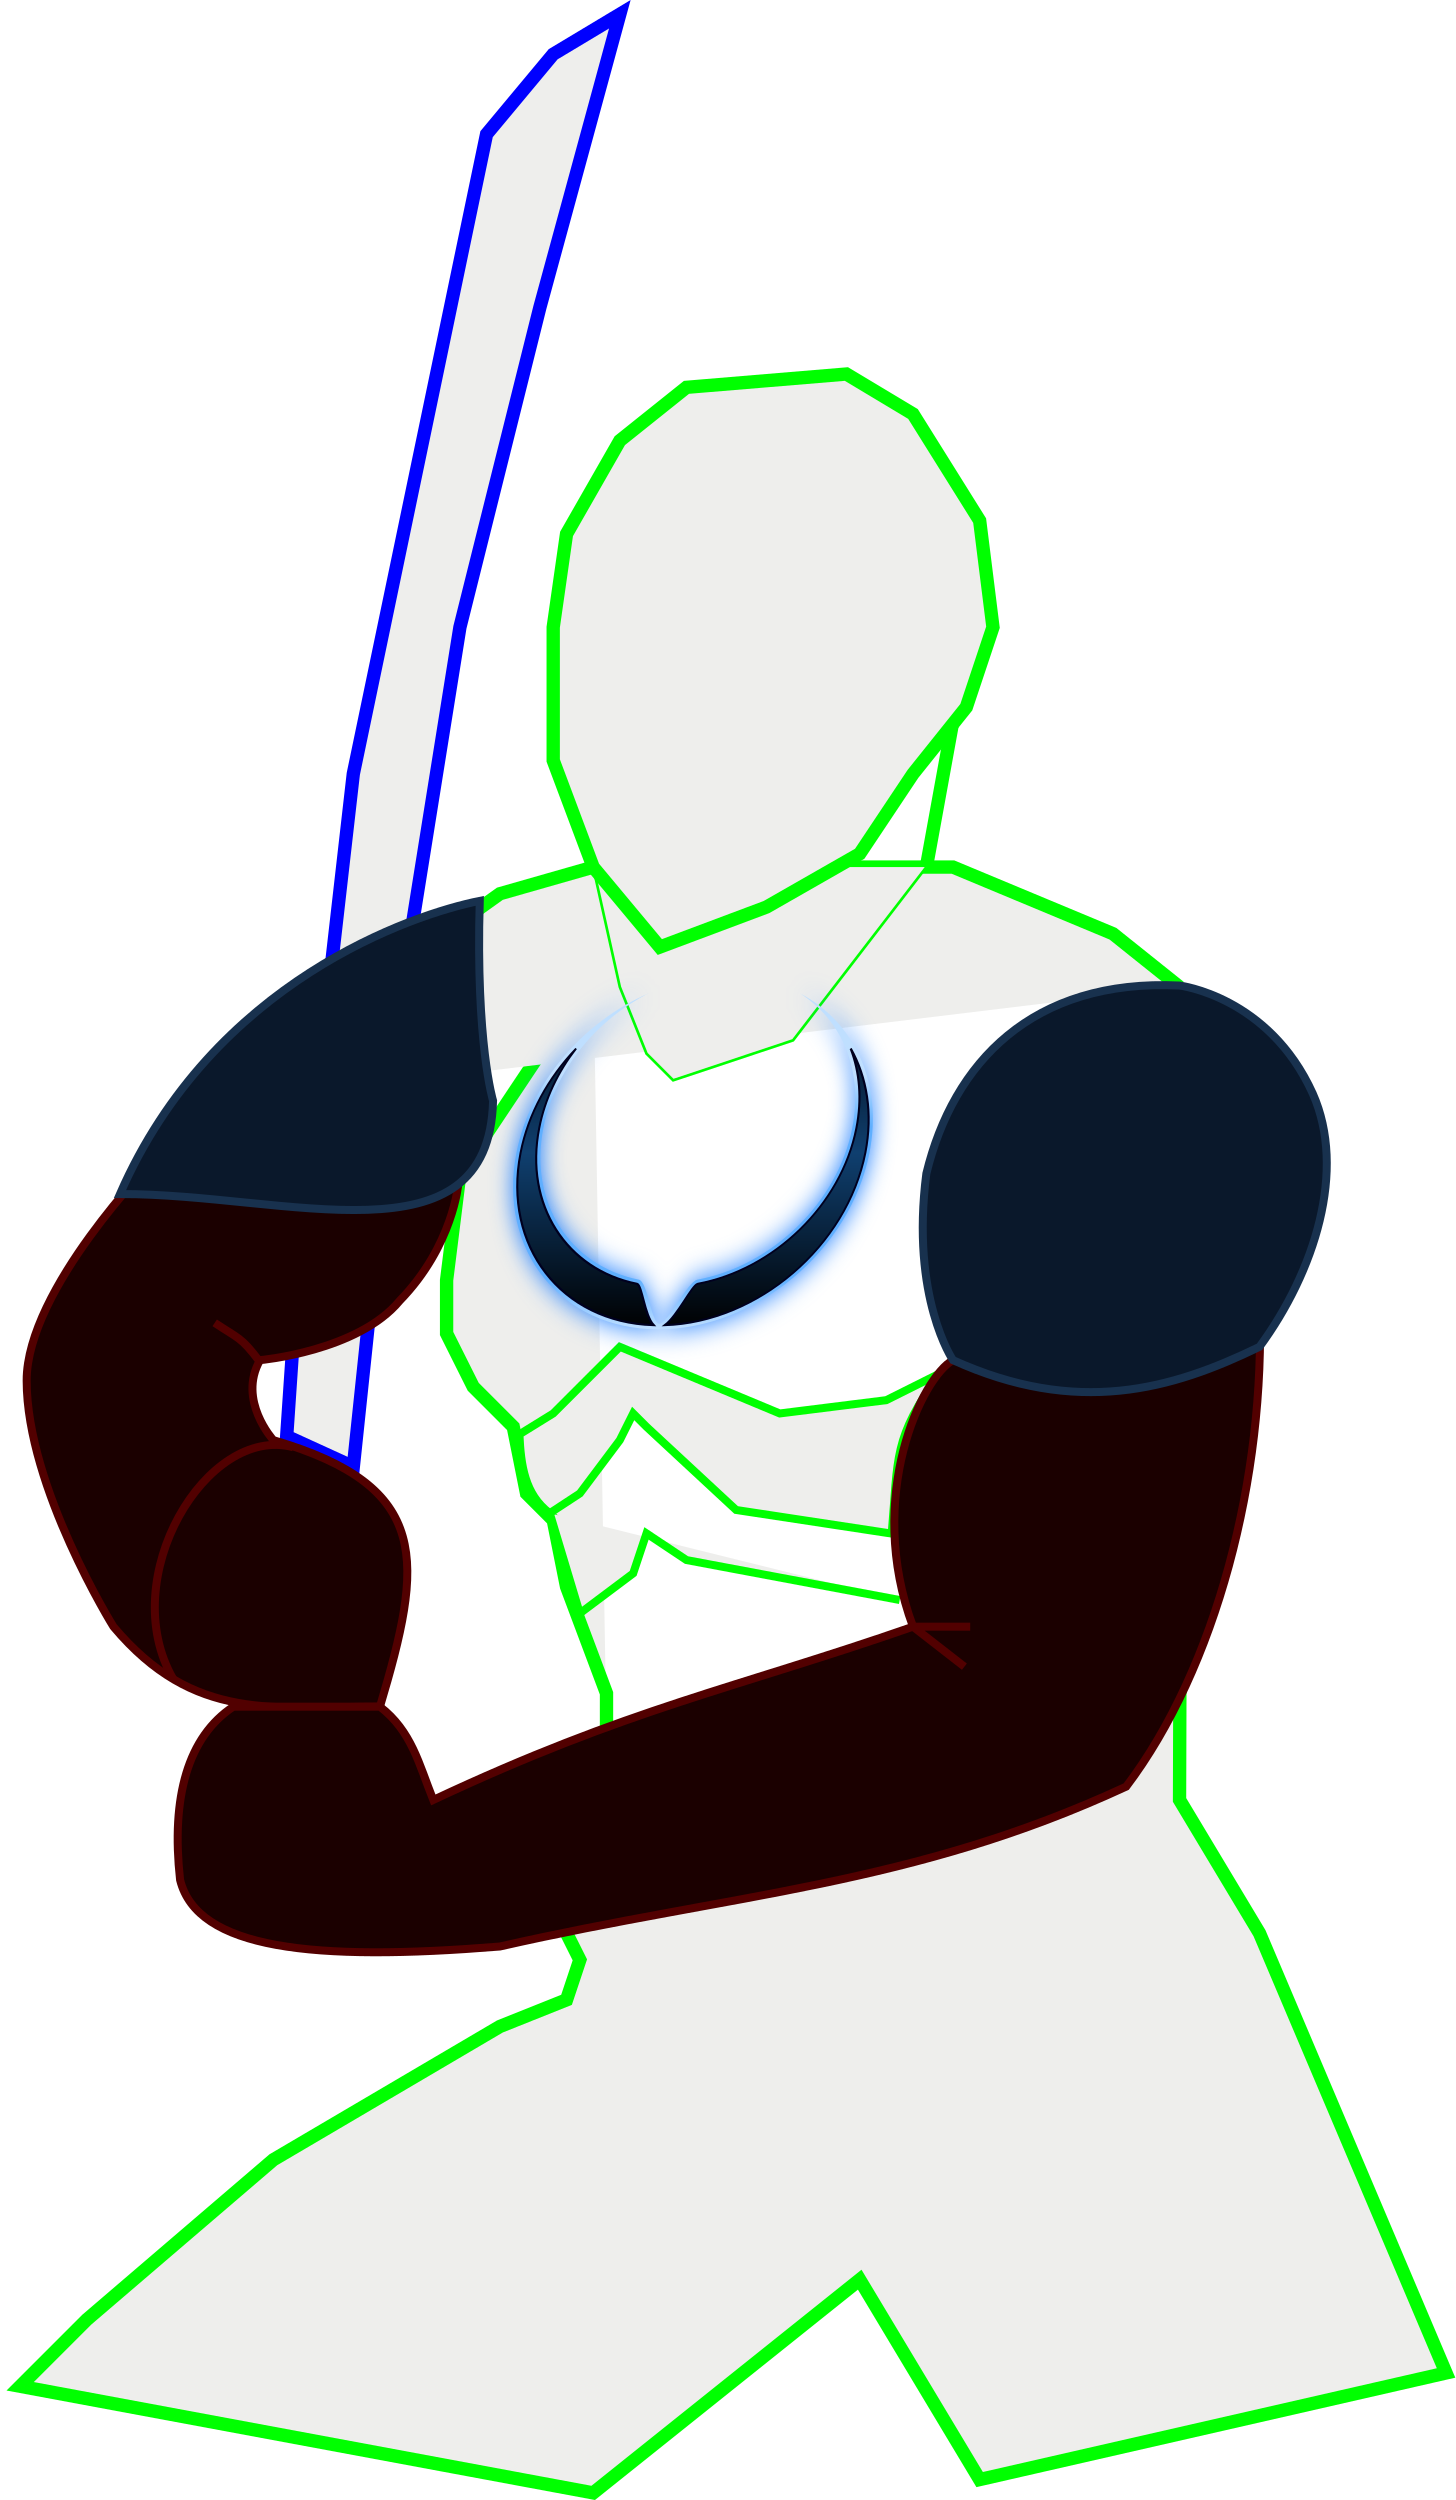
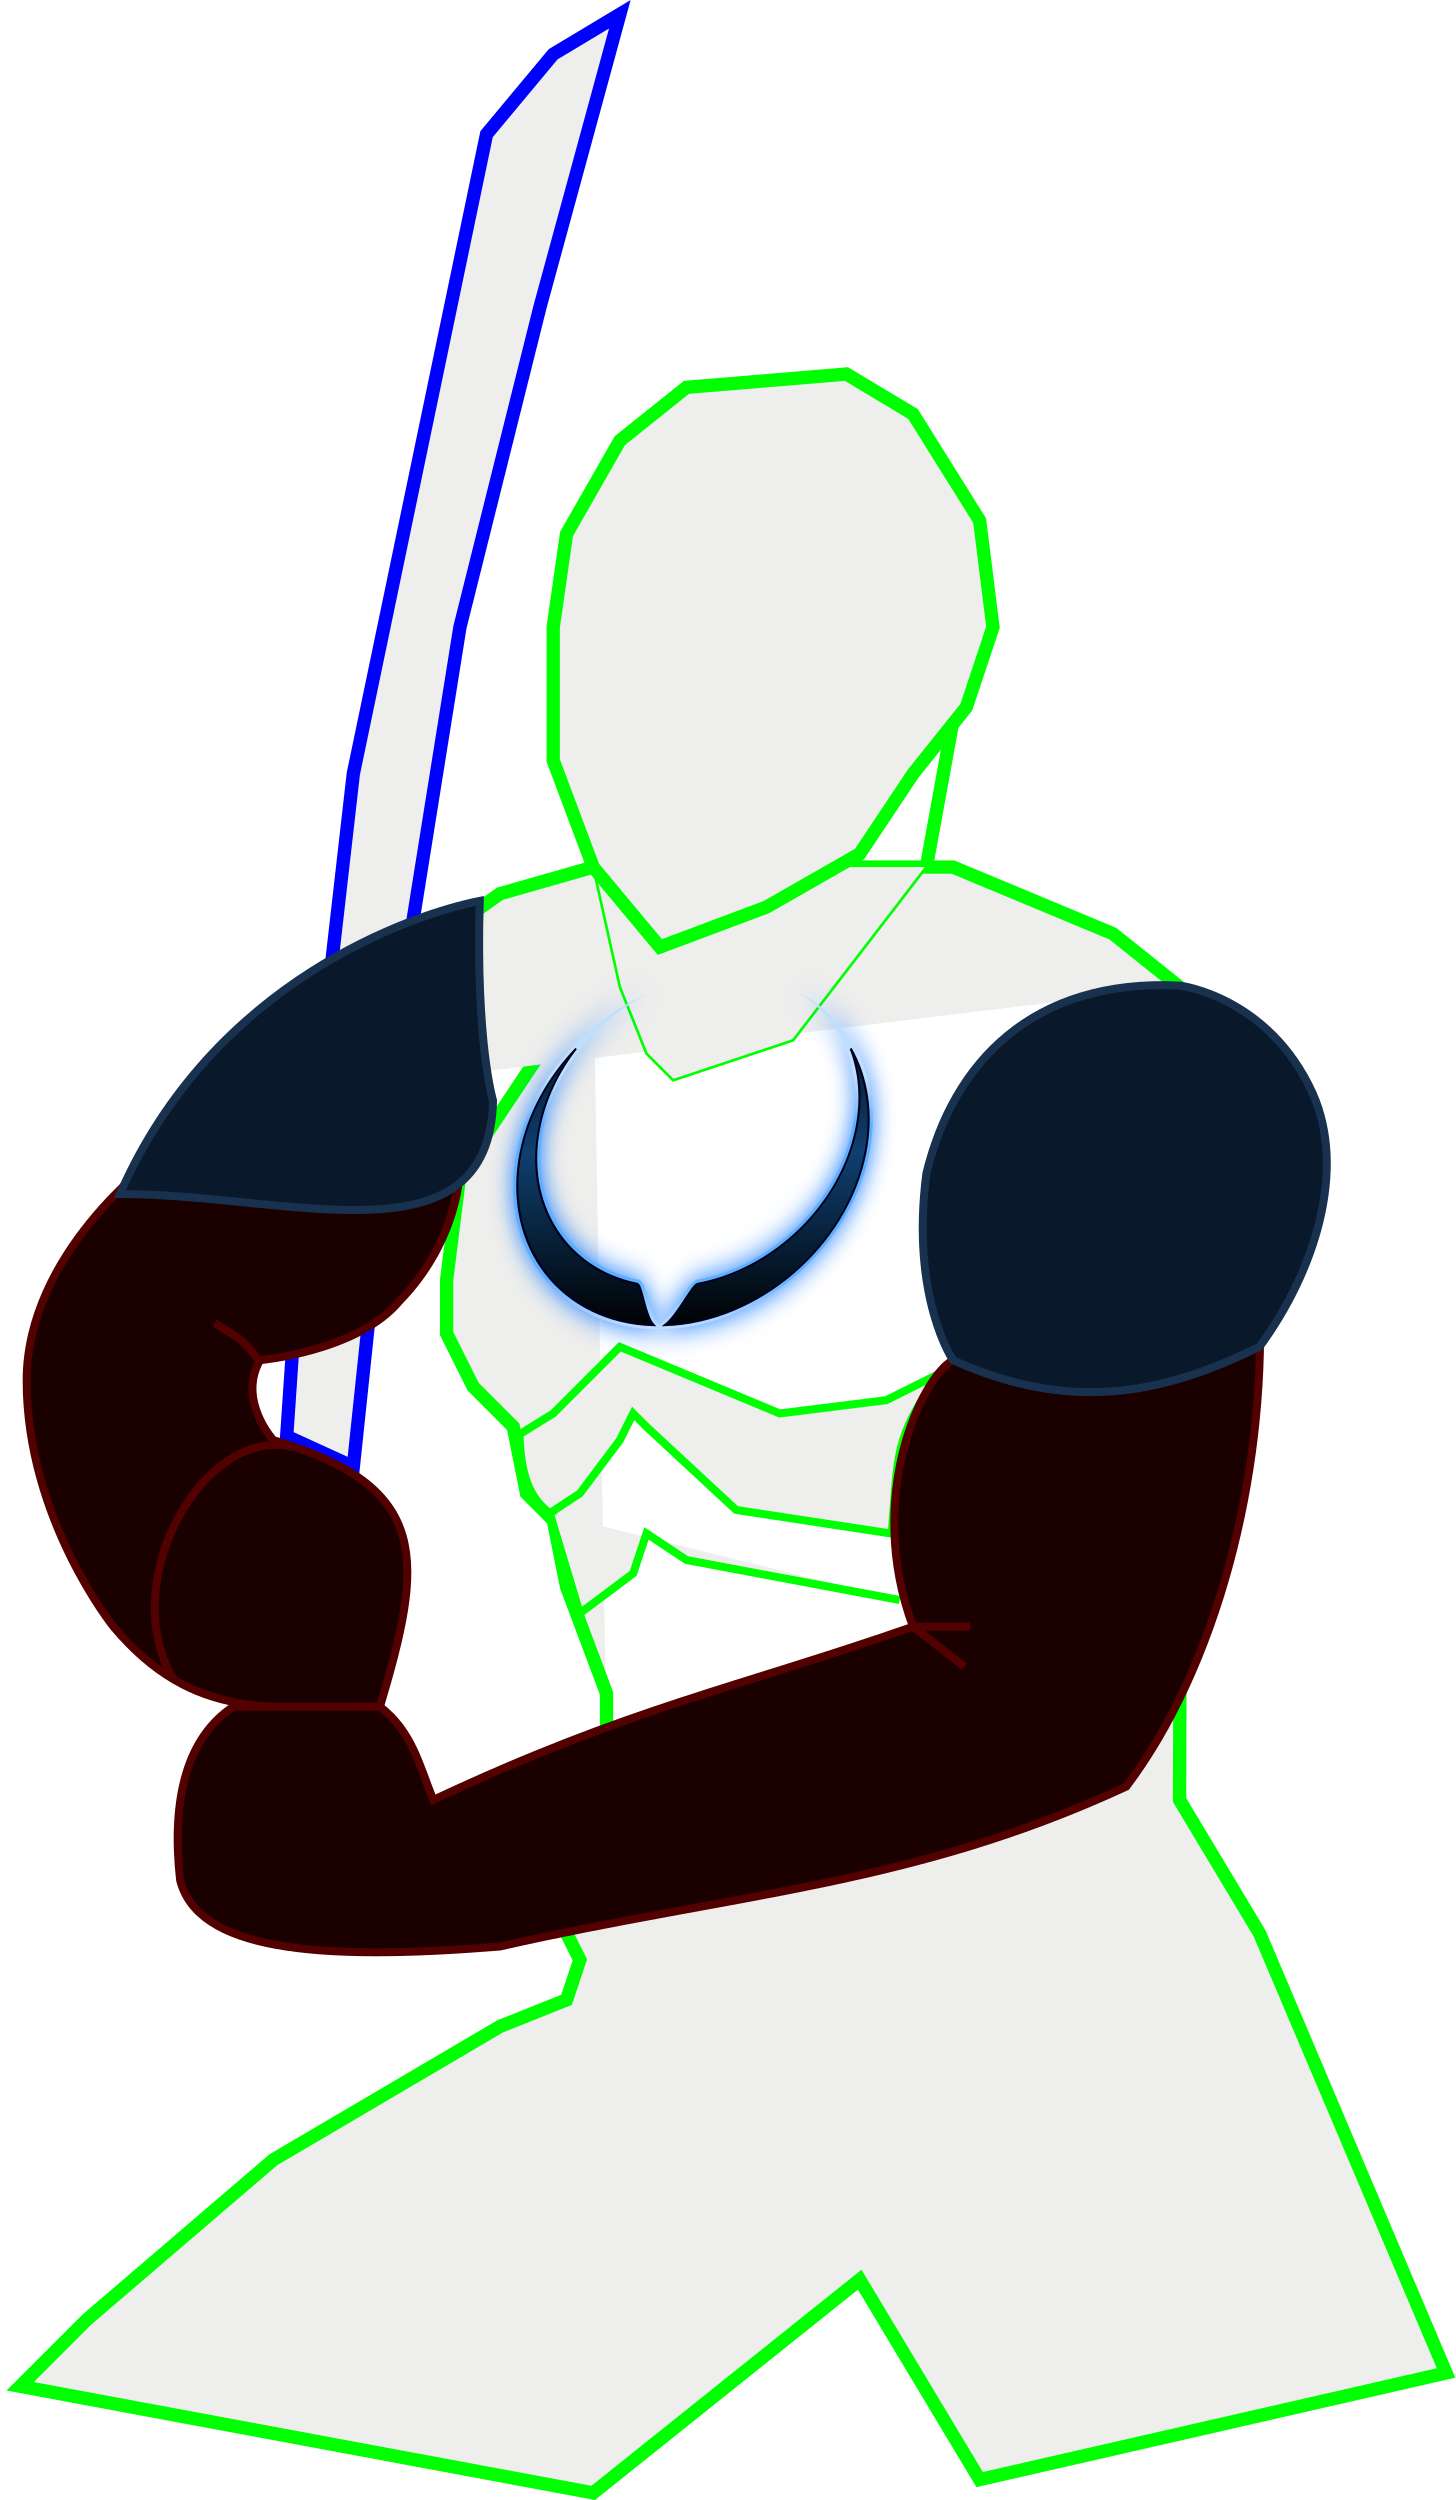
<svg xmlns="http://www.w3.org/2000/svg" xmlns:ns1="http://www.openswatchbook.org/uri/2009/osb" xmlns:xlink="http://www.w3.org/1999/xlink" width="546.031" height="938" id="svg2" version="1.1">
  <defs id="defs4">
    <linearGradient ns1:paint="solid" id="linearGradient3905">
      <stop offset="0" style="stop-color:#313131;stop-opacity:1;" id="stop3907" />
    </linearGradient>
    <linearGradient ns1:paint="solid" id="linearGradient3901">
      <stop offset="0" style="stop-color:#1e1e1e;stop-opacity:1;" id="stop3903" />
    </linearGradient>
    <linearGradient ns1:paint="solid" id="linearGradient3897">
      <stop offset="0" style="stop-color:#b1b1b1;stop-opacity:1;" id="stop3899" />
    </linearGradient>
    <linearGradient ns1:paint="solid" id="linearGradient3893">
      <stop offset="0" style="stop-color:#9c9c9c;stop-opacity:1;" id="stop3895" />
    </linearGradient>
    <linearGradient ns1:paint="solid" id="linearGradient3878">
      <stop offset="0" style="stop-color:#21466b;stop-opacity:1;" id="stop3880" />
    </linearGradient>
    <linearGradient ns1:paint="solid" id="linearGradient3874">
      <stop offset="0" style="stop-color:#1f3950;stop-opacity:1;" id="stop3876" />
    </linearGradient>
    <linearGradient ns1:paint="solid" id="linearGradient3870">
      <stop offset="0" style="stop-color:#4c3450;stop-opacity:1;" id="stop3872" />
    </linearGradient>
    <linearGradient ns1:paint="solid" id="linearGradient3866">
      <stop offset="0" style="stop-color:#371f3d;stop-opacity:1;" id="stop3868" />
    </linearGradient>
    <linearGradient ns1:paint="solid" id="linearGradient3851">
      <stop offset="0" style="stop-color:#18314e;stop-opacity:1;" id="stop3853" />
    </linearGradient>
    <linearGradient ns1:paint="solid" id="linearGradient3836">
      <stop offset="0" style="stop-color:#0a182b;stop-opacity:1;" id="stop3838" />
    </linearGradient>
    <linearGradient ns1:paint="solid" id="linearGradient3821">
      <stop offset="0" style="stop-color:#520000;stop-opacity:1;" id="stop3823" />
    </linearGradient>
    <linearGradient ns1:paint="solid" id="linearGradient3813">
      <stop offset="0" style="stop-color:#1b0000;stop-opacity:1;" id="stop3815" />
      <stop id="stop3817" style="stop-color:#1b0000;stop-opacity:1;" offset="1" />
    </linearGradient>
    <linearGradient ns1:paint="solid" id="linearGradient3798">
      <stop offset="0" style="stop-color:#38650b;stop-opacity:1;" id="stop3800" />
    </linearGradient>
    <linearGradient ns1:paint="solid" id="linearGradient3783">
      <stop offset="0" style="stop-color:#214103;stop-opacity:1;" id="stop3785" />
    </linearGradient>
    <linearGradient ns1:paint="solid" id="linearGradient3779">
      <stop offset="0" style="stop-color:#bd5d00;stop-opacity:1;" id="stop3781" />
    </linearGradient>
    <linearGradient ns1:paint="solid" id="linearGradient3775">
      <stop offset="0" style="stop-color:#8e3f00;stop-opacity:1;" id="stop3777" />
    </linearGradient>
    <linearGradient id="linearGradient3698">
      <stop style="stop-color:#000000;stop-opacity:1;" offset="0" id="stop3700" />
      <stop id="stop3706" offset="0.5" style="stop-color:#0f3f6f;stop-opacity:1;" />
      <stop style="stop-color:#000000;stop-opacity:1;" offset="1" id="stop3702" />
    </linearGradient>
    <linearGradient id="linearGradient3606">
      <stop style="stop-color:#bfdfff;stop-opacity:1;" offset="0" id="stop3608" />
      <stop id="stop3616" offset="0.2" style="stop-color:#5fafff;stop-opacity:1;" />
      <stop id="stop3614" offset="0.8" style="stop-color:#5fafff;stop-opacity:1;" />
      <stop style="stop-color:#bfdfff;stop-opacity:1;" offset="1" id="stop3610" />
    </linearGradient>
    <linearGradient id="linearGradient2987">
      <stop style="stop-color:#bfdfff;stop-opacity:1;" offset="0" id="stop2989" />
      <stop id="stop2991" offset="0.2" style="stop-color:#5fafff;stop-opacity:1;" />
      <stop id="stop2993" offset="0.8" style="stop-color:#5fafff;stop-opacity:1;" />
      <stop style="stop-color:#bfdfff;stop-opacity:1;" offset="1" id="stop2995" />
    </linearGradient>
    <linearGradient id="linearGradient3674">
      <stop style="stop-color:#000000;stop-opacity:1;" offset="0" id="stop3676" />
      <stop style="stop-color:#4f0700;stop-opacity:1;" offset="1" id="stop3678" />
    </linearGradient>
    <linearGradient id="linearGradient3666">
      <stop style="stop-color:#3f0f00;stop-opacity:1;" offset="0" id="stop3668" />
      <stop id="stop3671" offset="0.75" style="stop-color:#ff7f00;stop-opacity:1;" />
      <stop style="stop-color:#ff9f3f;stop-opacity:1;" offset="1" id="stop3670" />
    </linearGradient>
    <radialGradient xlink:href="#linearGradient3663" id="radialGradient3688" cx="24" cy="24" fx="24" fy="24" r="24" gradientUnits="userSpaceOnUse" />
    <linearGradient id="linearGradient3663">
      <stop style="stop-color:#00070f;stop-opacity:1;" offset="0" id="stop3667" />
      <stop id="stop3659" offset="0.94" style="stop-color:#00070f;stop-opacity:1;" />
      <stop id="stop3690" offset="1" style="stop-color:#00070f;stop-opacity:0;" />
    </linearGradient>
    <linearGradient gradientUnits="userSpaceOnUse" y2="440" x2="1024" y1="640" x1="1024" id="linearGradient4214" xlink:href="#linearGradient3699" />
    <linearGradient gradientUnits="userSpaceOnUse" y2="440" x2="1024" y1="640" x1="1024" id="linearGradient4204-6" xlink:href="#linearGradient3666-1" />
    <linearGradient gradientUnits="userSpaceOnUse" y2="440" x2="1024" y1="640" x1="1024" id="linearGradient4196-6" xlink:href="#linearGradient3674-5" />
    <radialGradient gradientUnits="userSpaceOnUse" r="256" fy="494" fx="1024" cy="494" cx="1024" id="radialGradient3687" xlink:href="#linearGradient3681" />
    <filter color-interpolation-filters="sRGB" id="filter3852">
      <feGaussianBlur id="feGaussianBlur3854" stdDeviation="7.25" />
    </filter>
    <linearGradient gradientUnits="userSpaceOnUse" y2="384" x2="1024" y1="640" x1="1024" id="linearGradient3836-1" xlink:href="#linearGradient3699" />
    <linearGradient gradientUnits="userSpaceOnUse" y2="384" x2="1024" y1="640" x1="1024" id="linearGradient3758" xlink:href="#linearGradient3698-7" />
    <linearGradient gradientTransform="translate(60,-1024)" gradientUnits="userSpaceOnUse" y2="1376" x2="1520" y1="1600" x1="1520" id="linearGradient3750" xlink:href="#linearGradient3698-7" />
    <linearGradient gradientTransform="translate(28,-1024)" gradientUnits="userSpaceOnUse" y2="1376" x2="1392" y1="1600" x1="1392" id="linearGradient3742" xlink:href="#linearGradient3698-7" />
    <linearGradient gradientTransform="translate(12,-1024)" gradientUnits="userSpaceOnUse" y2="1376" x2="1248" y1="1600" x1="1248" id="linearGradient3734" xlink:href="#linearGradient3698-7" />
    <linearGradient gradientTransform="translate(0,-1024)" gradientUnits="userSpaceOnUse" y2="1376" x2="768" y1="1600" x1="768" id="linearGradient3726" xlink:href="#linearGradient3698-7" />
    <linearGradient gradientTransform="translate(0,-1024)" gradientUnits="userSpaceOnUse" y2="1376" x2="576" y1="1600" x1="576" id="linearGradient3718" xlink:href="#linearGradient3698-7" />
    <linearGradient gradientTransform="translate(0,-1024)" gradientUnits="userSpaceOnUse" y2="1376" x2="400" y1="1600" x1="400" id="linearGradient3704" xlink:href="#linearGradient3698-7" />
    <linearGradient gradientUnits="userSpaceOnUse" y2="384" x2="1024" y1="592" x1="1024" id="linearGradient3680" xlink:href="#linearGradient3674-5" />
    <linearGradient gradientUnits="userSpaceOnUse" y2="384" x2="1024" y1="592" x1="1024" id="linearGradient3672" xlink:href="#linearGradient3666-1" />
    <linearGradient gradientTransform="translate(0,-1024)" gradientUnits="userSpaceOnUse" y2="1480" x2="1024" y1="1664" x1="1024" id="linearGradient3664" xlink:href="#linearGradient3606-6" />
    <linearGradient gradientTransform="translate(60,-1024)" gradientUnits="userSpaceOnUse" y2="1480" x2="1528" y1="1592" x1="1528" id="linearGradient3656" xlink:href="#linearGradient3606-6" />
    <linearGradient gradientTransform="translate(28,-1024)" gradientUnits="userSpaceOnUse" y2="1480" x2="1392" y1="1592" x1="1392" id="linearGradient3648" xlink:href="#linearGradient3606-6" />
    <linearGradient gradientTransform="translate(12,-1024)" gradientUnits="userSpaceOnUse" y2="1480" x2="1248" y1="1592" x1="1248" id="linearGradient3640" xlink:href="#linearGradient3606-6" />
    <linearGradient gradientTransform="translate(0,-1024)" gradientUnits="userSpaceOnUse" y2="1480" x2="776" y1="1592" x1="776" id="linearGradient3632" xlink:href="#linearGradient3606-6" />
    <linearGradient gradientTransform="translate(0,-1024)" gradientUnits="userSpaceOnUse" y2="1480" x2="584" y1="1592" x1="584" id="linearGradient3624" xlink:href="#linearGradient3606-6" />
    <linearGradient gradientTransform="translate(0,-1024)" gradientUnits="userSpaceOnUse" y2="1480" x2="408" y1="1592" x1="408" id="linearGradient3612" xlink:href="#linearGradient3606-6" />
    <linearGradient id="linearGradient3606-6">
      <stop id="stop3608-0" offset="0" style="stop-color:#bfdfff;stop-opacity:1;" />
      <stop style="stop-color:#5fafff;stop-opacity:1;" offset="0.2" id="stop3616-5" />
      <stop style="stop-color:#5fafff;stop-opacity:1;" offset="0.8" id="stop3614-1" />
      <stop id="stop3610-8" offset="1" style="stop-color:#bfdfff;stop-opacity:1;" />
    </linearGradient>
    <linearGradient id="linearGradient3666-1">
      <stop id="stop3668-2" offset="0" style="stop-color:#3f0f00;stop-opacity:1;" />
      <stop style="stop-color:#ff7f00;stop-opacity:1;" offset="0.75" id="stop3671-1" />
      <stop id="stop3670-6" offset="1" style="stop-color:#ff9f3f;stop-opacity:1;" />
    </linearGradient>
    <linearGradient id="linearGradient3674-5">
      <stop id="stop3676-4" offset="0" style="stop-color:#000000;stop-opacity:1;" />
      <stop id="stop3678-2" offset="1" style="stop-color:#3f0700;stop-opacity:1;" />
    </linearGradient>
    <linearGradient id="linearGradient3698-7">
      <stop id="stop3700-0" offset="0" style="stop-color:#000000;stop-opacity:1;" />
      <stop style="stop-color:#0f3f6f;stop-opacity:1;" offset="0.5" id="stop3706-5" />
      <stop id="stop3702-0" offset="1" style="stop-color:#000000;stop-opacity:1;" />
    </linearGradient>
    <linearGradient id="linearGradient3699">
      <stop style="stop-color:#3f0f00;stop-opacity:0.498;" offset="0" id="stop3701" />
      <stop id="stop3673" offset="0.75" style="stop-color:#ff7f00;stop-opacity:0.498;" />
      <stop style="stop-color:#ff9f3f;stop-opacity:0.498;" offset="1" id="stop3703" />
    </linearGradient>
    <linearGradient id="linearGradient3681">
      <stop style="stop-color:#1f7fff;stop-opacity:0;" offset="0" id="stop3691" />
      <stop id="stop3695" offset="0.31" style="stop-color:#1f7fff;stop-opacity:0;" />
      <stop style="stop-color:#1f7fff;stop-opacity:0.184;" offset="0.44" id="stop3689" />
      <stop id="stop3704" offset="0.85" style="stop-color:#1f7fff;stop-opacity:0;" />
      <stop id="stop3685" offset="1" style="stop-color:#1f7fff;stop-opacity:0;" />
    </linearGradient>
    <linearGradient xlink:href="#linearGradient3674-5" id="linearGradient4897" gradientUnits="userSpaceOnUse" x1="1024" y1="640" x2="1024" y2="440" gradientTransform="matrix(0.302643,0,0,0.302643,505.283,985.578)" />
    <linearGradient xlink:href="#linearGradient3666-1" id="linearGradient4899" gradientUnits="userSpaceOnUse" x1="1024" y1="640" x2="1024" y2="440" gradientTransform="matrix(0.302643,0,0,0.302643,505.283,985.578)" />
    <linearGradient xlink:href="#linearGradient3674-5" id="linearGradient4937" gradientUnits="userSpaceOnUse" x1="1024" y1="592" x2="1024" y2="384" gradientTransform="matrix(0.302643,0,0,0.302643,505.283,985.578)" />
    <linearGradient xlink:href="#linearGradient3666-1" id="linearGradient4939" gradientUnits="userSpaceOnUse" x1="1024" y1="592" x2="1024" y2="384" gradientTransform="matrix(0.302643,0,0,0.302643,505.283,985.578)" />
    <linearGradient xlink:href="#linearGradient3699" id="linearGradient4955" gradientUnits="userSpaceOnUse" x1="1024" y1="640" x2="1024" y2="384" />
    <linearGradient xlink:href="#linearGradient3674-5" id="linearGradient4957" gradientUnits="userSpaceOnUse" gradientTransform="matrix(0.302643,0,0,0.302643,505.283,985.578)" x1="1024" y1="592" x2="1024" y2="384" />
    <linearGradient xlink:href="#linearGradient3666-1" id="linearGradient4959" gradientUnits="userSpaceOnUse" gradientTransform="matrix(0.302643,0,0,0.302643,505.283,985.578)" x1="1024" y1="592" x2="1024" y2="384" />
    <linearGradient xlink:href="#linearGradient3606-6" id="linearGradient4961" gradientUnits="userSpaceOnUse" gradientTransform="translate(0,-1024)" x1="1024" y1="1664" x2="1024" y2="1480" />
    <linearGradient xlink:href="#linearGradient3698-7" id="linearGradient4963" gradientUnits="userSpaceOnUse" x1="1024" y1="640" x2="1024" y2="384" />
    <linearGradient xlink:href="#linearGradient3699" id="linearGradient4965" gradientUnits="userSpaceOnUse" x1="1024" y1="640" x2="1024" y2="440" />
    <linearGradient xlink:href="#linearGradient3674-5" id="linearGradient4967" gradientUnits="userSpaceOnUse" gradientTransform="matrix(0.302643,0,0,0.302643,505.283,985.578)" x1="1024" y1="640" x2="1024" y2="440" />
    <linearGradient xlink:href="#linearGradient3666-1" id="linearGradient4969" gradientUnits="userSpaceOnUse" gradientTransform="matrix(0.302643,0,0,0.302643,505.283,985.578)" x1="1024" y1="640" x2="1024" y2="440" />
    <filter color-interpolation-filters="sRGB" id="filter3675-9">
      <feGaussianBlur id="feGaussianBlur3677-6" stdDeviation="9.994" />
    </filter>
    <linearGradient xlink:href="#linearGradient3606-6-2" id="linearGradient4961-7" gradientUnits="userSpaceOnUse" gradientTransform="translate(0,-1024)" x1="1024" y1="1664" x2="1024" y2="1480" />
    <linearGradient id="linearGradient3606-6-2">
      <stop id="stop3608-0-3" offset="0" style="stop-color:#bfdfff;stop-opacity:1;" />
      <stop style="stop-color:#5fafff;stop-opacity:1;" offset="0.2" id="stop3616-5-2" />
      <stop style="stop-color:#5fafff;stop-opacity:1;" offset="0.8" id="stop3614-1-6" />
      <stop id="stop3610-8-4" offset="1" style="stop-color:#bfdfff;stop-opacity:1;" />
    </linearGradient>
    <linearGradient xlink:href="#linearGradient3698-7-2" id="linearGradient4963-5" gradientUnits="userSpaceOnUse" x1="1024" y1="640" x2="1024" y2="384" />
    <linearGradient id="linearGradient3698-7-2">
      <stop id="stop3700-0-3" offset="0" style="stop-color:#000000;stop-opacity:1;" />
      <stop style="stop-color:#0f3f6f;stop-opacity:1;" offset="0.5" id="stop3706-5-8" />
      <stop id="stop3702-0-9" offset="1" style="stop-color:#000000;stop-opacity:1;" />
    </linearGradient>
    <linearGradient y2="384" x2="1024" y1="640" x1="1024" gradientUnits="userSpaceOnUse" id="linearGradient4998" xlink:href="#linearGradient3698-7-2" />
    <filter color-interpolation-filters="sRGB" id="filter3675-90">
      <feGaussianBlur id="feGaussianBlur3677-5" stdDeviation="9.994" />
    </filter>
    <linearGradient xlink:href="#linearGradient3606-6-0" id="linearGradient4961-79" gradientUnits="userSpaceOnUse" gradientTransform="translate(0,-1024)" x1="1024" y1="1664" x2="1024" y2="1480" />
    <linearGradient id="linearGradient3606-6-0">
      <stop id="stop3608-0-8" offset="0" style="stop-color:#bfdfff;stop-opacity:1;" />
      <stop style="stop-color:#5fafff;stop-opacity:1;" offset="0.2" id="stop3616-5-1" />
      <stop style="stop-color:#5fafff;stop-opacity:1;" offset="0.8" id="stop3614-1-1" />
      <stop id="stop3610-8-40" offset="1" style="stop-color:#bfdfff;stop-opacity:1;" />
    </linearGradient>
    <linearGradient xlink:href="#linearGradient3698-7-6" id="linearGradient4963-54" gradientUnits="userSpaceOnUse" x1="1024" y1="640" x2="1024" y2="384" />
    <linearGradient id="linearGradient3698-7-6">
      <stop id="stop3700-0-1" offset="0" style="stop-color:#000000;stop-opacity:1;" />
      <stop style="stop-color:#0f3f6f;stop-opacity:1;" offset="0.5" id="stop3706-5-81" />
      <stop id="stop3702-0-8" offset="1" style="stop-color:#000000;stop-opacity:1;" />
    </linearGradient>
    <linearGradient y2="384" x2="1024" y1="640" x1="1024" gradientUnits="userSpaceOnUse" id="linearGradient4998-1" xlink:href="#linearGradient3698-7-6" />
    <linearGradient xlink:href="#linearGradient3821" id="linearGradient3946" gradientUnits="userSpaceOnUse" />
    <linearGradient xlink:href="#linearGradient3836" id="linearGradient3950" gradientTransform="matrix(0.738184,0,0,1.35468,39.1482,218.081)" x1="129.844" y1="246.367" x2="256.626" y2="246.367" gradientUnits="userSpaceOnUse" />
    <linearGradient xlink:href="#linearGradient3851" id="linearGradient3952" gradientTransform="matrix(0.738184,0,0,1.35468,39.1482,218.081)" x1="129.844" y1="246.367" x2="256.626" y2="246.367" gradientUnits="userSpaceOnUse" />
  </defs>
  <g id="layer1" transform="translate(-39.7126,-218.645)" style="display:inline">
    <path style="fill:#eeeeec;stroke:#0000ff;stroke-width:5;stroke-linecap:butt;stroke-linejoin:miter;stroke-miterlimit:4;stroke-opacity:1;stroke-dasharray:none" d="M 147.275,757.548 152.275,683.976 172.275,508.976 222.275,268.976 247.275,238.976 272.275,223.976 242.275,333.976 212.275,453.976 192.275,578.976 172.275,768.976 147.275,757.548 z" id="path3698" />
    <path style="fill:#eeeeec;stroke:#00ff00;stroke-width:5;stroke-linecap:butt;stroke-linejoin:miter;stroke-miterlimit:4;stroke-opacity:1;stroke-dasharray:none" d="M 262.275,578.976 242.275,613.976 212.275,658.976 207.275,698.976 207.275,718.976 217.275,738.976 232.275,753.976 237.275,778.976 247.275,788.976 252.275,813.976 267.275,853.976 267.275,868.976" id="path3225" />
    <path style="fill:#eeeeec;stroke:#00ff00;stroke-width:5;stroke-linecap:butt;stroke-linejoin:miter;stroke-miterlimit:4;stroke-opacity:1;stroke-dasharray:none" d="M 482.275,588.976 457.275,568.976 397.275,543.976 262.275,543.976 227.275,553.976 192.275,578.976 152.275,628.976" id="path3956" />
-     <path id="ForearmRight" style="fill:url(#linearGradient3813);stroke:url(#linearGradient3821);stroke-width:3;stroke-linecap:butt;stroke-linejoin:miter;stroke-miterlimit:4;stroke-opacity:1;stroke-dasharray:none" d="M 136.803,729.074 C 130.183,720.307 129.259,720.965 120.275,714.976 M 152.275,628.976 97.275,653.976 C 97.275,653.976 49.713,702.377 49.713,736.645 49.713,776.636 82.275,828.976 82.275,828.976 112.604,865.058 142.424,858.976 182.275,858.976 198.499,804.451 202.166,776.501 142.275,758.976 142.275,758.976 128.698,744.045 137.275,728.976 137.275,728.976 174.069,725.675 189.713,706.645 209.792,686.001 211.713,662.645 211.713,662.645" />
+     <path id="ForearmRight" style="fill:url(#linearGradient3813);stroke:url(#linearGradient3821);stroke-width:3;stroke-linecap:butt;stroke-linejoin:miter;stroke-miterlimit:4;stroke-opacity:1;stroke-dasharray:none" d="M 136.803,729.074 C 130.183,720.307 129.259,720.965 120.275,714.976 M 152.275,628.976 97.275,653.976 C 97.275,653.976 49.713,688.832 49.713,736.645 49.713,788.488 82.275,828.976 82.275,828.976 112.604,865.058 142.424,858.976 182.275,858.976 198.499,804.451 202.166,776.501 142.275,758.976 142.275,758.976 128.698,744.045 137.275,728.976 137.275,728.976 174.069,725.675 189.713,706.645 209.792,686.001 211.713,662.645 211.713,662.645" />
    <path style="fill:url(#linearGradient3950);stroke:url(#linearGradient3952);stroke-width:3;stroke-linecap:butt;stroke-linejoin:miter;stroke-miterlimit:4;stroke-opacity:1;stroke-dasharray:none" d="M 219.713,556.645 C 194.713,561.645 119.713,586.645 84.713,666.645 147.327,666.553 223.229,694.187 224.713,631.645 224.713,631.645 218.157,609.974 219.713,556.645 z" id="BicepRight" />
    <path style="fill:#eeeeec;stroke:#00ff00;stroke-width:5;stroke-linecap:butt;stroke-linejoin:miter;stroke-miterlimit:4;stroke-opacity:1;stroke-dasharray:none" d="M 397.275,488.976 387.275,543.976" id="path3680" />
    <path style="fill:#eeeeec;stroke:#00ff00;stroke-width:5;stroke-linecap:butt;stroke-linejoin:miter;stroke-miterlimit:4;stroke-opacity:1;stroke-dasharray:none" d="M 482.454,833.976 482.275,893.976 512.275,943.976 582.275,1108.98 407.275,1148.98 362.275,1073.98 262.275,1153.98 47.275,1113.98 72.275,1088.98 142.275,1028.98 227.275,978.976 252.275,968.976 257.275,953.976 252.275,943.976" id="path3682" />
    <path style="fill:#eeeeec;stroke:#00ff00;stroke-width:1px;stroke-linecap:butt;stroke-linejoin:miter;stroke-opacity:1" d="M 387.275,543.976 337.275,608.976 292.275,623.976 282.275,613.976 272.275,588.976 262.275,543.976" id="path3700" />
    <path style="fill:#eeeeec;stroke:#00ff00;stroke-width:3;stroke-linecap:butt;stroke-linejoin:miter;stroke-miterlimit:4;stroke-opacity:1;stroke-dasharray:none" d="M 245.983,786.392 C 236.565,779.345 235.123,768.308 234.599,756.814 L 247.275,748.976 272.275,723.976 332.275,748.976 372.275,743.976 392.275,733.976 C 374.78,758.456 376.778,764.79 374.275,794.055 L 315.908,785.184 282.275,753.976 277.275,748.976 272.275,758.976 257.275,778.976 245.983,786.392 257.275,823.976 277.275,808.976 282.275,793.976 297.275,803.976 377.275,818.976" id="path3704" />
    <path style="fill:none;stroke:url(#linearGradient3821);stroke-width:3;stroke-linecap:butt;stroke-linejoin:miter;stroke-miterlimit:4;stroke-opacity:1;stroke-dasharray:none" d="M 149.713,761.645 C 117.363,752.977 82.739,810.586 104.713,848.645" id="path3708" />
    <path id="ForearmLeft" style="fill:url(#linearGradient3813);fill-opacity:1;stroke:url(#linearGradient3946);stroke-width:3;stroke-linecap:butt;stroke-linejoin:miter;stroke-miterlimit:4;stroke-opacity:1;stroke-dasharray:none" d="M 382.275,828.976 401.552,843.976 M 382.275,828.976 403.73,828.976 M 512.275,707.609 C 514.736,772.862 495.827,844.694 462.275,888.976 382.023,926.178 315.093,929.017 227.275,948.976 157.021,954.692 113.749,949.994 107.275,923.976 103.831,892.812 110.233,870.244 127.275,858.976 L 182.275,858.976 C 194.194,868.236 196.821,880.341 202.275,893.976 275.792,859.445 315.722,852.125 382.275,828.976 364.027,780.013 385.816,735.111 397.275,728.976" />
    <path id="BicepLeft" style="fill:url(#linearGradient3836);stroke:url(#linearGradient3851);stroke-width:3;stroke-linecap:butt;stroke-linejoin:miter;stroke-miterlimit:4;stroke-opacity:1;stroke-dasharray:none" d="M 532.275,628.976 C 515.784,592.43 482.275,588.412 482.275,588.412 426.989,585.769 397.391,617.335 387.275,658.976 381.267,705.635 397.275,728.976 397.275,728.976 443.804,750.074 479.146,740.1 512.275,723.976 533.075,695.61 545.017,657.621 532.275,628.976 z" />
    <path style="fill:#eeeeec;fill-opacity:1;stroke:none" d="M 815.189,1057.61 C 772.4,1057.61 737.713,1092.29 737.713,1135.08 737.713,1177.87 772.4,1212.56 815.189,1212.56 857.977,1212.56 892.666,1177.87 892.666,1135.08 892.666,1092.29 857.977,1057.61 815.189,1057.61 z" id="BackgroundGlow" />
    <g transform="matrix(0.517433,0,-0.10145,0.517433,-178.199,386.25)" id="Ring-9">
      <path id="RingGlow-1" d="M 969.281,396.281 C 925.981,416.811 896,460.923 896,512 896,582.656 953.344,640 1024,640 1094.66,640 1152,582.656 1152,512 1152,460.923 1122.02,416.811 1078.72,396.281 1112.89,415.467 1136,452.044 1136,494 1136,548.546 1096.94,594.017 1045.28,603.969 1038.39,605.297 1030,636 1024,636 1018,636 1009.61,605.297 1002.72,603.969 951.063,594.017 912,548.546 912,494 912,452.044 935.106,415.467 969.281,396.281 z" style="fill:#1f7fff;fill-opacity:1;stroke:none;filter:url(#filter3675-90)" />
      <path style="fill:url(#linearGradient4961-79);fill-opacity:1;stroke:none" d="M 969.281,396.281 C 925.981,416.811 896,460.923 896,512 896,582.656 953.344,640 1024,640 1094.66,640 1152,582.656 1152,512 1152,460.923 1122.02,416.811 1078.72,396.281 1112.89,415.467 1136,452.044 1136,494 1136,548.546 1096.94,594.017 1045.28,603.969 1038.39,605.297 1030,636 1024,636 1018,636 1009.61,605.297 1002.72,603.969 951.063,594.017 912,548.546 912,494 912,452.044 935.106,415.467 969.281,396.281 z" id="RingBorder-6" />
      <path style="fill:url(#linearGradient4998-1);fill-opacity:1;stroke:#00001f;stroke-width:1.5;stroke-linejoin:miter;stroke-miterlimit:4;stroke-opacity:1;stroke-dasharray:none" d="M 924.437,436.406 C 908.475,457.398 899,483.594 899,512 899,579.695 952.819,634.885 1020,637 1012,630 1006,608 1002,607 948.966,596.77 909,550.02 909,494 909,473.019 914.623,453.34 924.437,436.406 z M 1123.56,436.406 C 1133.38,453.34 1139,473.019 1139,494 1139,550.02 1099.03,596.77 1046,607 1042,608 1036,630 1028,637 1095.18,634.885 1149,579.695 1149,512 1149,483.594 1139.52,457.398 1123.56,436.406 z" id="RingBody-1" />
    </g>
    <path style="fill:#eeeeec;stroke:#00ff00;stroke-width:5;stroke-linecap:butt;stroke-linejoin:miter;stroke-miterlimit:4;stroke-opacity:1;stroke-dasharray:none" d="M 262.275,543.976 287.275,573.976 327.275,558.976 362.275,538.976 382.275,508.976 402.275,483.976 412.275,453.976 407.275,413.976 382.275,373.976 357.275,358.976 297.275,363.976 272.275,383.976 252.275,418.976 247.275,453.976 247.275,503.976 262.275,543.976 z" id="path3678" />
  </g>
  <g id="layer3" style="display:none">
    <path transform="translate(-39.7126,-218.645)" style="fill:url(#linearGradient3897);stroke:url(#linearGradient3893);stroke-width:3;stroke-linecap:butt;stroke-linejoin:miter;stroke-miterlimit:4;stroke-opacity:1;stroke-dasharray:none;display:inline" d="M 227.275,893.976 217.275,913.976 222.275,948.976 212.275,948.976 212.275,923.976 212.275,903.976 222.275,893.976 212.275,893.976 202.275,908.976 202.275,948.976 197.275,948.976 192.275,923.976 197.275,908.976 207.275,893.976 202.275,893.976 187.275,908.976 187.275,938.976 192.275,948.976" id="path3722" />
  </g>
  <g id="layer2" style="display:none">
    <path transform="translate(-39.7126,-218.645)" style="fill:none;stroke:#00ff00;stroke-width:3;stroke-linecap:butt;stroke-linejoin:miter;stroke-miterlimit:4;stroke-opacity:1;stroke-dasharray:none" d="M 257.275,958.976 292.275,983.976 337.275,998.976 397.275,998.976 457.275,968.976 507.275,933.976 482.275,893.976 407.275,923.976 382.275,923.976" id="path3684" />
    <g id="g4945" transform="matrix(0.622887,0,0,0.622887,-174.623,27.084)">
      <path transform="matrix(0.302643,0,0,0.302643,505.283,985.578)" style="fill:url(#linearGradient4955);fill-opacity:1;fill-rule:evenodd;stroke:none;filter:url(#filter3852)" d="M 963.156,392.594 C 921.079,414.097 891.651,457.242 890.063,507.781 888.258,565.21 922.94,615.378 973.156,636 939.219,629.528 908.753,631.347 903.031,615.375 893.971,590.083 867.292,595.842 867.531,620.656 851.614,620.102 826.02,613.828 801.156,643.781 800.833,574.456 889.859,592.399 869.5,551.562 858.043,528.581 822.381,547.937 836.281,563.281 792.55,571.913 757.604,555.327 692.5,587 750.404,499.485 875.679,537.691 869.875,490.031 865.427,453.503 810.801,472.149 829.531,495.969 796.672,507.118 736.734,472.304 643.5,489.969 730.379,418.163 889.141,476.429 895.75,430.187 900.97,393.664 847.116,392.791 848.781,422.875 779.271,388.661 758.01,415.928 666.125,385.062 772.924,383.665 871.398,345.039 963.156,392.594 z M 816.969,438.344 C 744.83,434.239 749.141,445.063 711.219,441.25 720.791,406.273 627.821,423.068 686.313,445.437 563.951,439.392 566.116,486.758 443.094,463.969 582.004,449.501 694.809,368.232 816.969,438.344 z M 617.75,498.219 C 584.131,513.037 563.737,540.707 493.781,534.687 540.962,536.905 577.436,478.919 617.75,498.219 z M 804.063,511.25 C 732.304,518.963 756.42,531.982 721.781,534.437 726.113,500.541 645.152,528.171 700.063,541.531 590.629,557.314 616.746,601.348 503.531,585.906 618.156,570.911 649.505,464.444 804.063,511.25 z M 829.594,582.656 C 795.948,592.415 804.059,601.999 785.938,605.562 778.986,569.713 716.216,624.556 773.438,620.812 711.818,631.384 724.628,663.943 662.031,655.969 718.366,641.805 730.153,555.075 829.594,582.656 z M 676.438,605.531 C 650.589,620.673 653.591,636.318 590.25,641.219 623.189,641.029 650.833,588.63 676.438,605.531 z M 1084.84,392.594 C 1126.92,414.097 1156.35,457.242 1157.94,507.781 1159.74,565.21 1125.06,615.378 1074.84,636 1108.78,629.528 1139.25,631.347 1144.97,615.375 1154.03,590.083 1180.71,595.842 1180.47,620.656 1196.39,620.102 1221.98,613.828 1246.84,643.781 1247.17,574.456 1158.14,592.398 1178.5,551.562 1189.96,528.581 1225.62,547.937 1211.72,563.281 1255.45,571.913 1290.4,555.327 1355.5,587 1297.6,499.485 1172.32,537.691 1178.13,490.031 1182.57,453.503 1237.2,472.149 1218.47,495.969 1251.33,507.118 1311.27,472.304 1404.5,489.969 1317.62,418.163 1158.86,476.429 1152.25,430.187 1147.03,393.664 1200.88,392.791 1199.22,422.875 1268.73,388.661 1289.99,415.928 1381.88,385.062 1275.08,383.664 1176.6,345.039 1084.84,392.594 z M 1231.03,438.344 C 1303.17,434.239 1298.86,445.063 1336.78,441.25 1327.21,406.273 1420.18,423.068 1361.69,445.437 1484.05,439.392 1481.88,486.758 1604.91,463.969 1466,449.501 1353.19,368.232 1231.03,438.344 z M 1430.25,498.219 C 1463.87,513.037 1484.26,540.707 1554.22,534.687 1507.04,536.905 1470.56,478.919 1430.25,498.219 z M 1243.94,511.25 C 1315.7,518.963 1291.58,531.982 1326.22,534.437 1321.89,500.541 1402.85,528.171 1347.94,541.531 1457.37,557.314 1431.25,601.348 1544.47,585.906 1429.84,570.911 1398.5,464.444 1243.94,511.25 z M 1218.41,582.656 C 1252.05,592.415 1243.94,601.999 1262.06,605.562 1269.01,569.713 1331.78,624.556 1274.56,620.812 1336.18,631.384 1323.37,663.943 1385.97,655.969 1329.63,641.805 1317.85,555.075 1218.41,582.656 z M 1371.56,605.531 C 1397.41,620.673 1394.41,636.318 1457.75,641.219 1424.81,641.029 1397.17,588.63 1371.56,605.531 z" id="PhoenixWingsGlow" />
      <path id="PhoenixWings" d="M 796.775,1104.39 C 784.041,1110.9 775.135,1123.96 774.654,1139.25 774.108,1156.63 784.604,1171.82 799.802,1178.06 789.531,1176.1 780.311,1176.65 778.579,1171.82 775.837,1164.16 767.763,1165.91 767.835,1173.42 763.018,1173.25 755.272,1171.35 747.747,1180.41 747.65,1159.43 774.593,1164.86 768.431,1152.5 764.964,1145.55 754.171,1151.41 758.378,1156.05 745.143,1158.66 734.567,1153.64 714.863,1163.23 732.388,1136.74 770.301,1148.31 768.545,1133.88 767.198,1122.83 750.666,1128.47 756.335,1135.68 746.39,1139.05 728.25,1128.52 700.034,1133.86 726.327,1112.13 774.375,1129.77 776.375,1115.77 777.955,1104.72 761.657,1104.45 762.161,1113.56 741.124,1103.2 734.689,1111.46 706.881,1102.11 739.203,1101.69 769.006,1090 796.775,1104.39 z M 752.533,1118.24 C 730.701,1117 732.005,1120.27 720.528,1119.12 723.425,1108.53 695.289,1113.62 712.991,1120.39 675.959,1118.56 676.614,1132.89 639.382,1125.99 681.422,1121.62 715.562,1097.02 752.533,1118.24 z M 692.241,1136.36 C 682.066,1140.85 675.894,1149.22 654.722,1147.4 669.001,1148.07 680.04,1130.52 692.241,1136.36 z M 748.627,1140.3 C 726.91,1142.64 734.208,1146.58 723.725,1147.32 725.036,1137.06 700.534,1145.43 717.152,1149.47 684.033,1154.25 691.937,1167.57 657.673,1162.9 692.364,1158.36 701.851,1126.14 748.627,1140.3 z M 756.354,1161.91 C 746.171,1164.87 748.626,1167.77 743.142,1168.85 741.038,1158 722.041,1174.6 739.359,1173.46 720.71,1176.66 724.587,1186.52 705.642,1184.1 722.691,1179.82 726.259,1153.57 756.354,1161.91 z M 710.002,1168.84 C 702.179,1173.42 703.088,1178.16 683.918,1179.64 693.887,1179.58 702.253,1163.72 710.002,1168.84 z M 833.602,1104.39 C 846.337,1110.9 855.244,1123.96 855.725,1139.25 856.27,1156.63 845.775,1171.82 830.576,1178.06 840.848,1176.1 850.069,1176.65 851.8,1171.82 854.542,1164.16 862.617,1165.91 862.544,1173.42 867.362,1173.25 875.107,1171.35 882.63,1180.41 882.73,1159.43 855.786,1164.86 861.948,1152.5 865.416,1145.55 876.208,1151.41 872.002,1156.05 885.236,1158.66 895.814,1153.64 915.516,1163.23 897.993,1136.74 860.077,1148.31 861.836,1133.88 863.18,1122.83 879.713,1128.47 874.044,1135.68 883.989,1139.05 902.13,1128.52 930.345,1133.86 904.051,1112.13 856.004,1129.77 854.003,1115.77 852.424,1104.72 868.721,1104.45 868.219,1113.56 889.255,1103.2 895.689,1111.46 923.499,1102.11 891.177,1101.69 861.373,1090 833.602,1104.39 z M 877.846,1118.24 C 899.678,1117 898.374,1120.27 909.85,1119.12 906.954,1108.53 935.091,1113.62 917.389,1120.39 954.42,1118.56 953.764,1132.89 990.998,1125.99 948.958,1121.62 914.816,1097.02 877.846,1118.24 z M 938.138,1136.36 C 948.313,1140.85 954.484,1149.22 975.657,1147.4 961.378,1148.07 950.338,1130.52 938.138,1136.36 z M 881.753,1140.3 C 903.47,1142.64 896.171,1146.58 906.654,1147.32 905.344,1137.06 929.846,1145.43 913.228,1149.47 946.346,1154.25 938.441,1167.57 972.706,1162.9 938.014,1158.36 928.529,1126.14 881.753,1140.3 z M 874.026,1161.91 C 884.207,1164.87 881.753,1167.77 887.237,1168.85 889.34,1158 908.337,1174.6 891.02,1173.46 909.669,1176.66 905.792,1186.52 924.737,1184.1 907.686,1179.82 904.121,1153.57 874.026,1161.91 z M 920.376,1168.84 C 928.199,1173.42 927.291,1178.16 946.461,1179.64 936.492,1179.58 928.127,1163.72 920.376,1168.84 z" style="fill:url(#linearGradient4957);fill-opacity:1;fill-rule:evenodd;stroke:url(#linearGradient4959);stroke-width:0.605;stroke-linejoin:round;stroke-miterlimit:4;stroke-dasharray:none" />
      <path transform="matrix(0.302643,0,0,0.302643,505.283,985.578)" style="fill:url(#linearGradient4965);fill-opacity:1;fill-rule:evenodd;stroke:none;filter:url(#filter3852)" d="M 1057.09,439.719 C 1023.09,445.203 979.582,487.664 937.187,521.781 L 989.312,497.719 959.187,529.75 985.219,517.562 C 976.674,534.405 977.589,563.539 949.469,569.281 964.111,583.772 982.927,594.062 1003.97,598.094 1014,600 1021,628 1024,628 1027,628 1034,600 1044.03,598.094 1065.88,593.907 1085.32,582.973 1100.19,567.594 1025.8,568.523 1030.5,493.046 1096.22,476.531 1091.15,471.808 1074.28,472.693 1060.47,474.875 1062.88,458.781 1085.7,451.073 1102.56,453.156 1092.92,443.378 1081.19,436.314 1061.72,444.437 L 1057.09,439.719 z M 1047.75,453.281 1052.81,458.281 C 1046.2,463.879 1040.33,464.251 1034.75,459.25 L 1047.75,453.281 z" id="PhoenixHeadGlow" />
      <path id="PhoenixHead" d="M 825.204,1118.66 C 814.914,1120.32 801.747,1133.17 788.916,1143.49 L 804.691,1136.21 795.574,1145.9 803.453,1142.21 C 800.867,1147.31 801.143,1156.13 792.633,1157.87 797.064,1162.25 802.759,1165.37 809.127,1166.59 812.163,1167.16 814.282,1175.64 815.189,1175.64 816.097,1175.64 818.216,1167.16 821.251,1166.59 827.864,1165.32 833.748,1162.01 838.248,1157.36 815.734,1157.64 817.157,1134.79 837.046,1129.8 835.512,1128.37 830.406,1128.64 826.227,1129.3 826.956,1124.42 833.863,1122.09 838.965,1122.72 836.048,1119.76 832.498,1117.63 826.605,1120.08 L 825.204,1118.66 z M 822.377,1122.76 823.909,1124.27 C 821.908,1125.97 820.132,1126.08 818.443,1124.57 L 822.377,1122.76 z" style="fill:url(#linearGradient4967);fill-opacity:1;fill-rule:evenodd;stroke:url(#linearGradient4969);stroke-width:0.605;stroke-linejoin:round;stroke-miterlimit:4;stroke-opacity:1;stroke-dasharray:none" />
      <g transform="matrix(0.302642,0,0,0.302642,505.284,985.579)" id="Ring">
        <path id="RingGlow" d="M 969.281,396.281 C 925.981,416.811 896,460.923 896,512 896,582.656 953.344,640 1024,640 1094.66,640 1152,582.656 1152,512 1152,460.923 1122.02,416.811 1078.72,396.281 1112.89,415.467 1136,452.044 1136,494 1136,548.546 1096.94,594.017 1045.28,603.969 1038.39,605.297 1030,636 1024,636 1018,636 1009.61,605.297 1002.72,603.969 951.063,594.017 912,548.546 912,494 912,452.044 935.106,415.467 969.281,396.281 z" style="fill:#1f7fff;fill-opacity:1;stroke:none;filter:url(#filter3675-9)" />
        <path style="fill:url(#linearGradient4961-7);fill-opacity:1;stroke:none" d="M 969.281,396.281 C 925.981,416.811 896,460.923 896,512 896,582.656 953.344,640 1024,640 1094.66,640 1152,582.656 1152,512 1152,460.923 1122.02,416.811 1078.72,396.281 1112.89,415.467 1136,452.044 1136,494 1136,548.546 1096.94,594.017 1045.28,603.969 1038.39,605.297 1030,636 1024,636 1018,636 1009.61,605.297 1002.72,603.969 951.063,594.017 912,548.546 912,494 912,452.044 935.106,415.467 969.281,396.281 z" id="RingBorder" />
        <path style="fill:url(#linearGradient4998);fill-opacity:1;stroke:#00001f;stroke-width:1.5;stroke-linejoin:miter;stroke-miterlimit:4;stroke-opacity:1;stroke-dasharray:none" d="M 924.437,436.406 C 908.475,457.398 899,483.594 899,512 899,579.695 952.819,634.885 1020,637 1012,630 1006,608 1002,607 948.966,596.77 909,550.02 909,494 909,473.019 914.623,453.34 924.437,436.406 z M 1123.56,436.406 C 1133.38,453.34 1139,473.019 1139,494 1139,550.02 1099.03,596.77 1046,607 1042,608 1036,630 1028,637 1095.18,634.885 1149,579.695 1149,512 1149,483.594 1139.52,457.398 1123.56,436.406 z" id="RingBody" />
      </g>
    </g>
  </g>
</svg>
